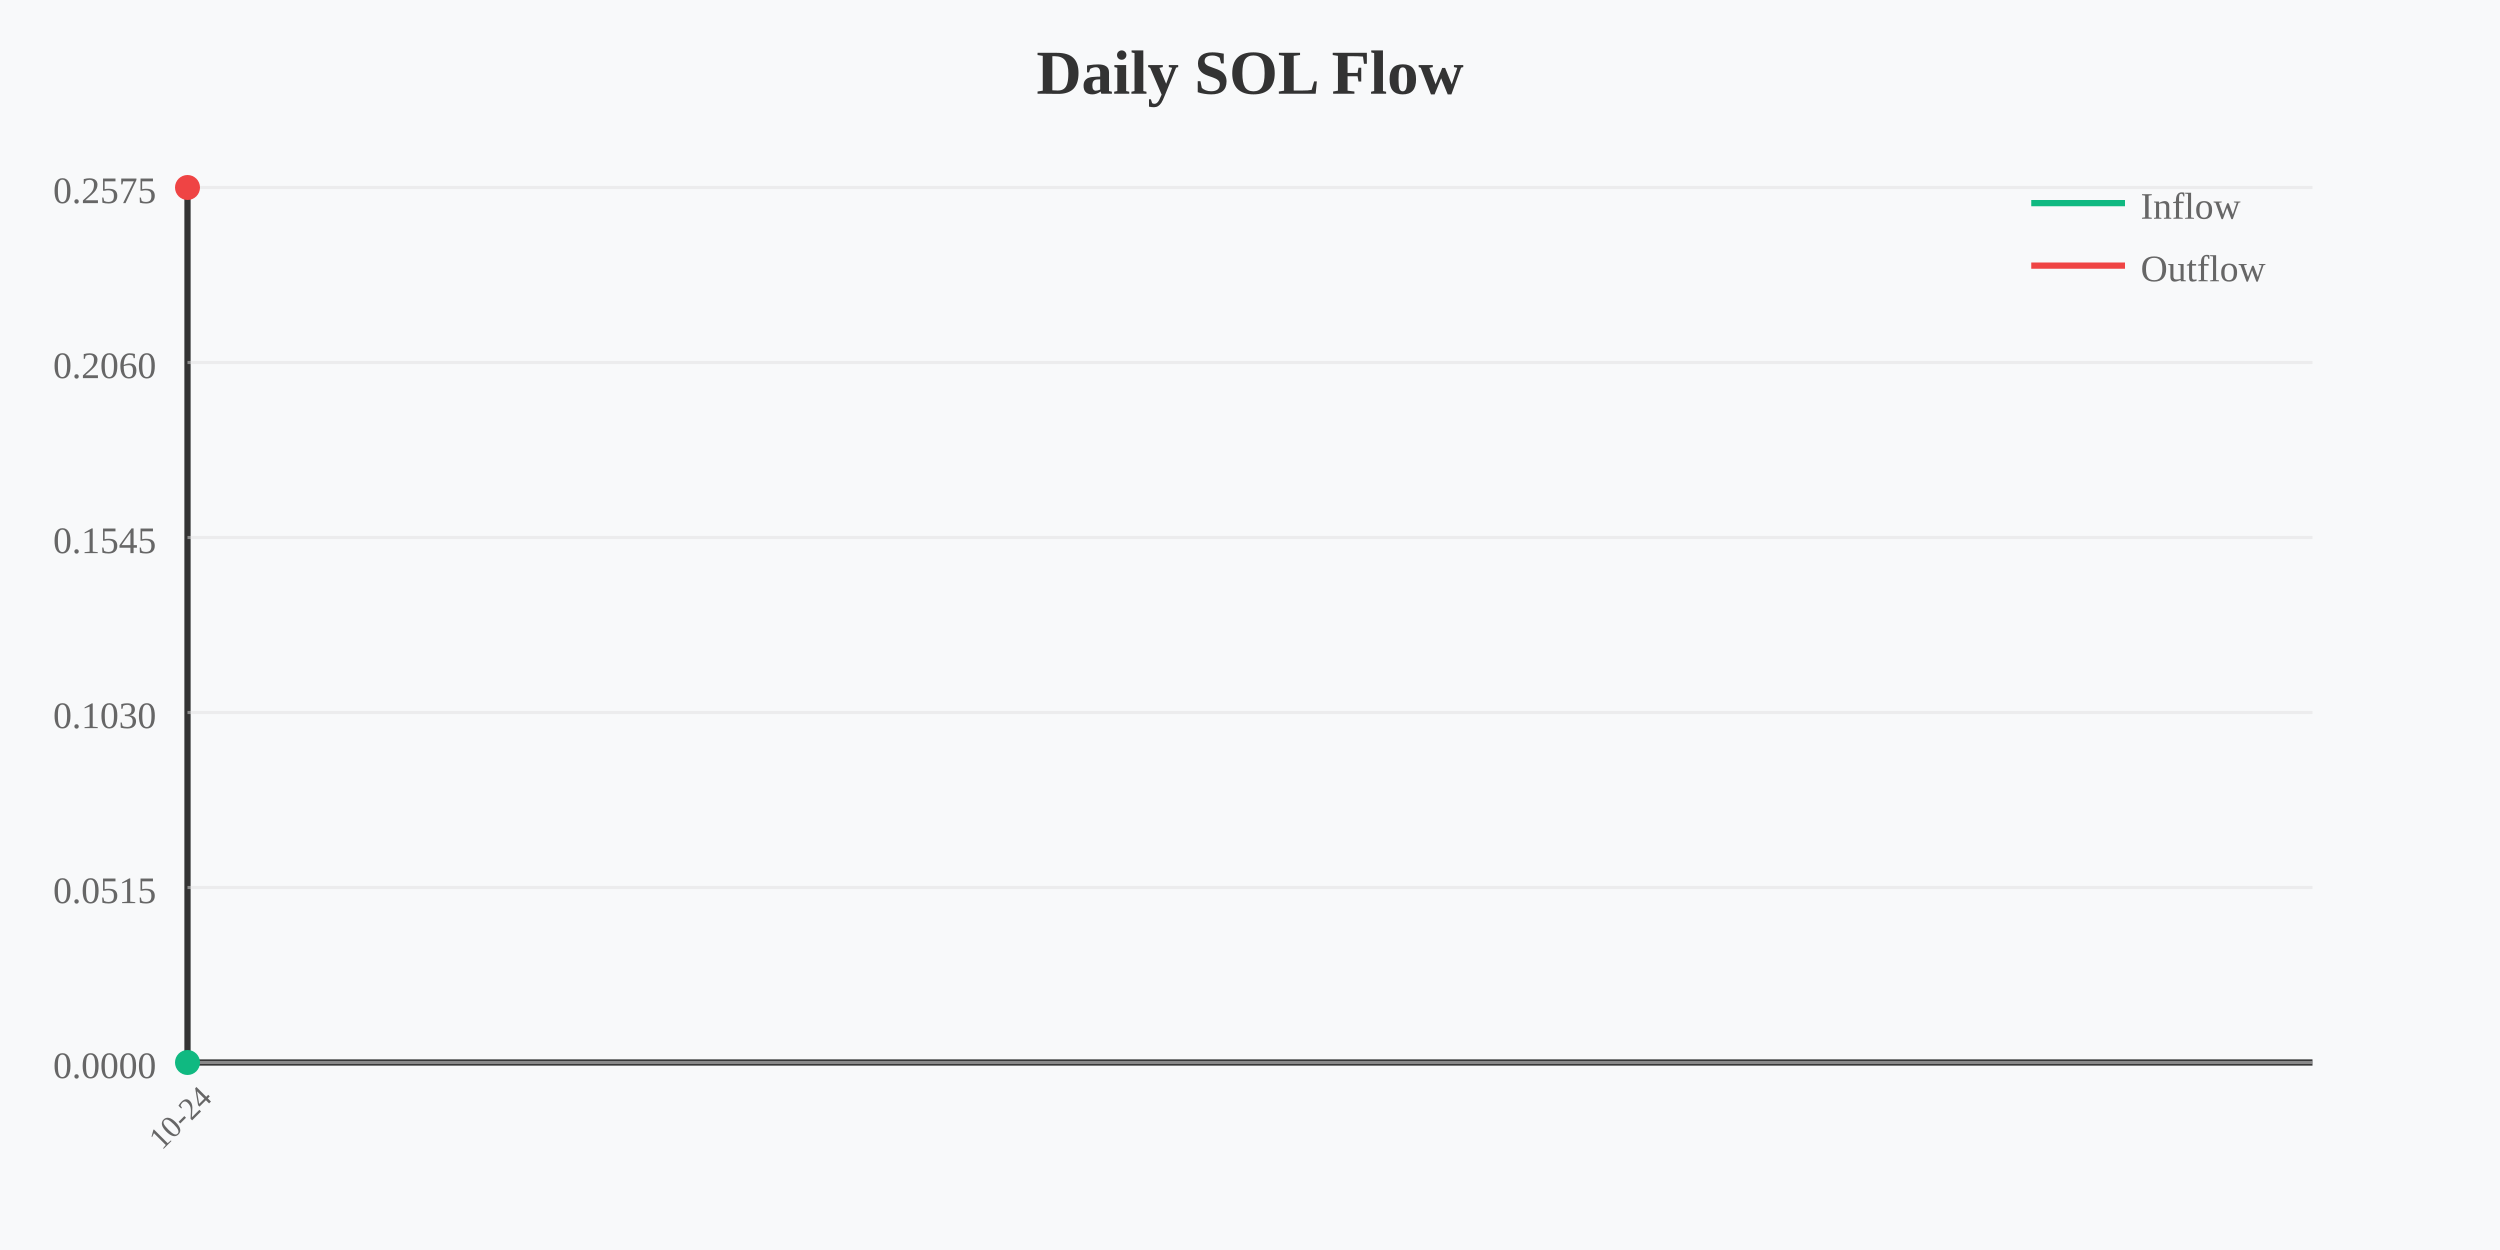
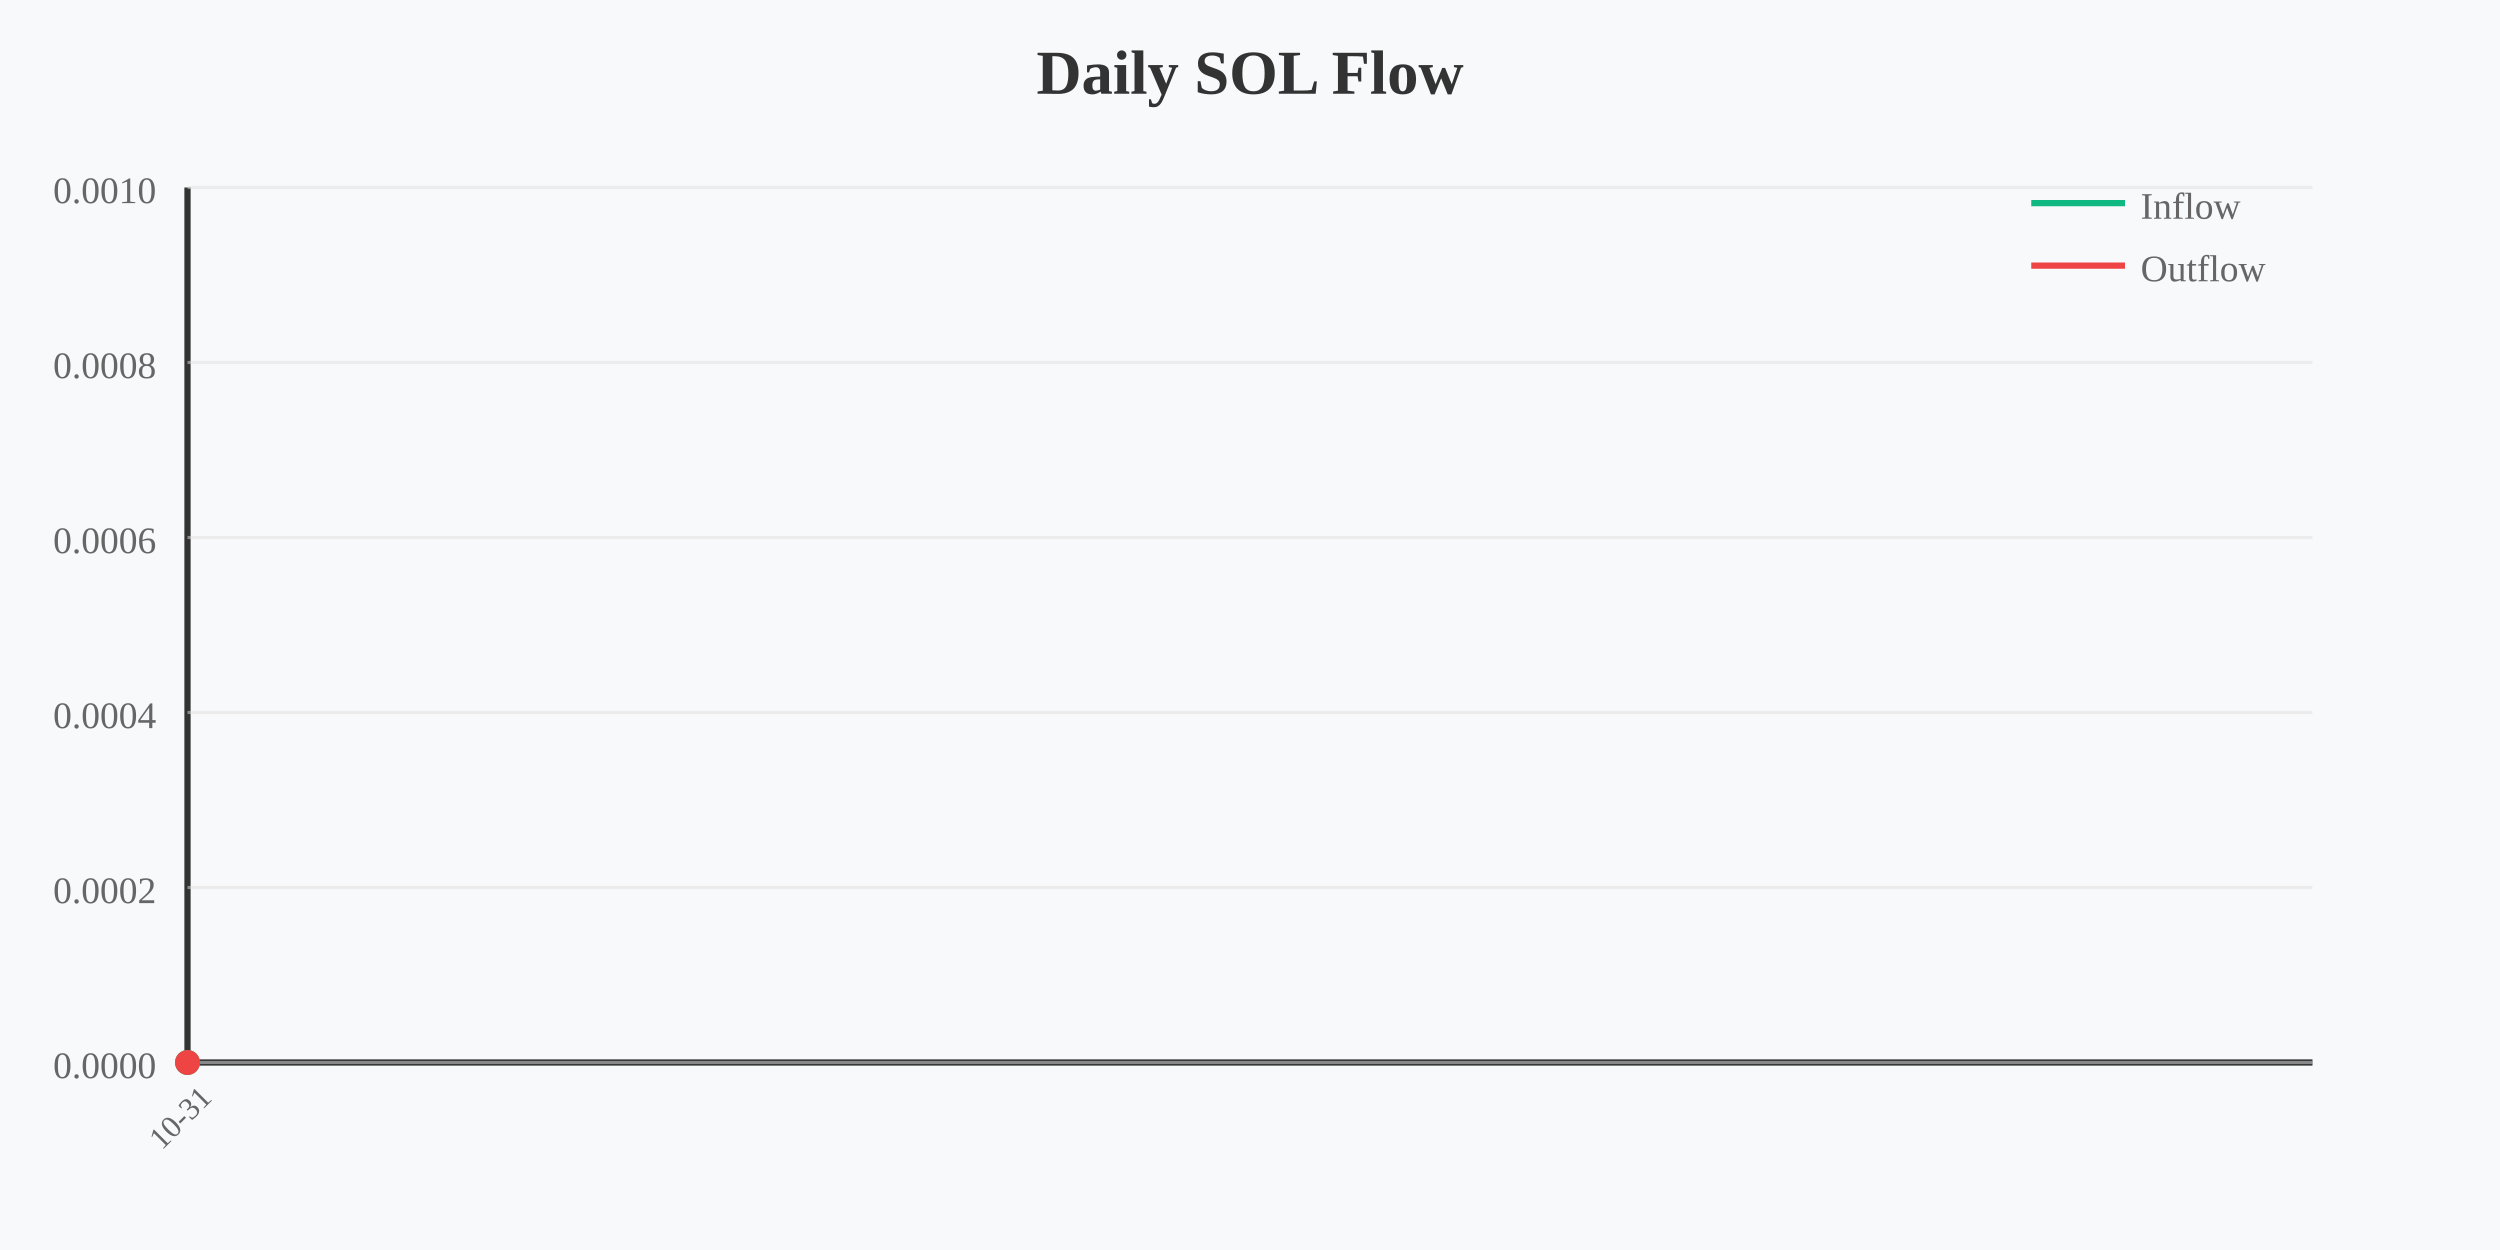
<svg xmlns="http://www.w3.org/2000/svg" width="800" height="400" viewBox="0 0 800 400">
  <rect width="800" height="400" fill="#f8f9fa" />
  <text x="400" y="30" text-anchor="middle" font-size="20" font-weight="bold" fill="#333">Daily SOL Flow</text>
  <line x1="60" y1="60" x2="60" y2="340" stroke="#333" stroke-width="2" />
  <line x1="60" y1="340" x2="740" y2="340" stroke="#333" stroke-width="2" />
-   <text x="50" y="65" text-anchor="end" font-size="12" fill="#666">0.2575</text>
+   <text x="50" y="65" text-anchor="end" font-size="12" fill="#666">0.0010</text>
  <line x1="60" y1="60" x2="740" y2="60" stroke="#e0e0e0" stroke-width="1" opacity="0.5" />
-   <text x="50" y="121" text-anchor="end" font-size="12" fill="#666">0.2060</text>
+   <text x="50" y="121" text-anchor="end" font-size="12" fill="#666">0.0008</text>
  <line x1="60" y1="116" x2="740" y2="116" stroke="#e0e0e0" stroke-width="1" opacity="0.5" />
-   <text x="50" y="177" text-anchor="end" font-size="12" fill="#666">0.1545</text>
+   <text x="50" y="177" text-anchor="end" font-size="12" fill="#666">0.0006</text>
  <line x1="60" y1="172" x2="740" y2="172" stroke="#e0e0e0" stroke-width="1" opacity="0.5" />
-   <text x="50" y="233" text-anchor="end" font-size="12" fill="#666">0.1030</text>
+   <text x="50" y="233" text-anchor="end" font-size="12" fill="#666">0.0004</text>
  <line x1="60" y1="228" x2="740" y2="228" stroke="#e0e0e0" stroke-width="1" opacity="0.5" />
-   <text x="50" y="289" text-anchor="end" font-size="12" fill="#666">0.0515</text>
+   <text x="50" y="289" text-anchor="end" font-size="12" fill="#666">0.0002</text>
  <line x1="60" y1="284" x2="740" y2="284" stroke="#e0e0e0" stroke-width="1" opacity="0.5" />
  <text x="50" y="345" text-anchor="end" font-size="12" fill="#666">0.0000</text>
  <line x1="60" y1="340" x2="740" y2="340" stroke="#e0e0e0" stroke-width="1" opacity="0.5" />
-   <polyline points="60,340" fill="none" stroke="#10b981" stroke-width="2" />
-   <polyline points="60,60" fill="none" stroke="#ef4444" stroke-width="2" />
-   <circle cx="60" cy="340" r="4" fill="#10b981" />
-   <circle cx="60" cy="60" r="4" fill="#ef4444" />
-   <text x="60" y="360" text-anchor="middle" font-size="10" fill="#666" transform="rotate(-45 60 360)">10-24</text>
+   <polyline points="60,339.999" fill="none" stroke="#10b981" stroke-width="2" />
+   <polyline points="60,340" fill="none" stroke="#ef4444" stroke-width="2" />
+   <circle cx="60" cy="339.999" r="4" fill="#10b981" />
+   <circle cx="60" cy="340" r="4" fill="#ef4444" />
+   <text x="60" y="360" text-anchor="middle" font-size="10" fill="#666" transform="rotate(-45 60 360)">10-31</text>
  <line x1="650" y1="65" x2="680" y2="65" stroke="#10b981" stroke-width="2" />
  <text x="685" y="70" font-size="12" fill="#666">Inflow</text>
  <line x1="650" y1="85" x2="680" y2="85" stroke="#ef4444" stroke-width="2" />
  <text x="685" y="90" font-size="12" fill="#666">Outflow</text>
</svg>
